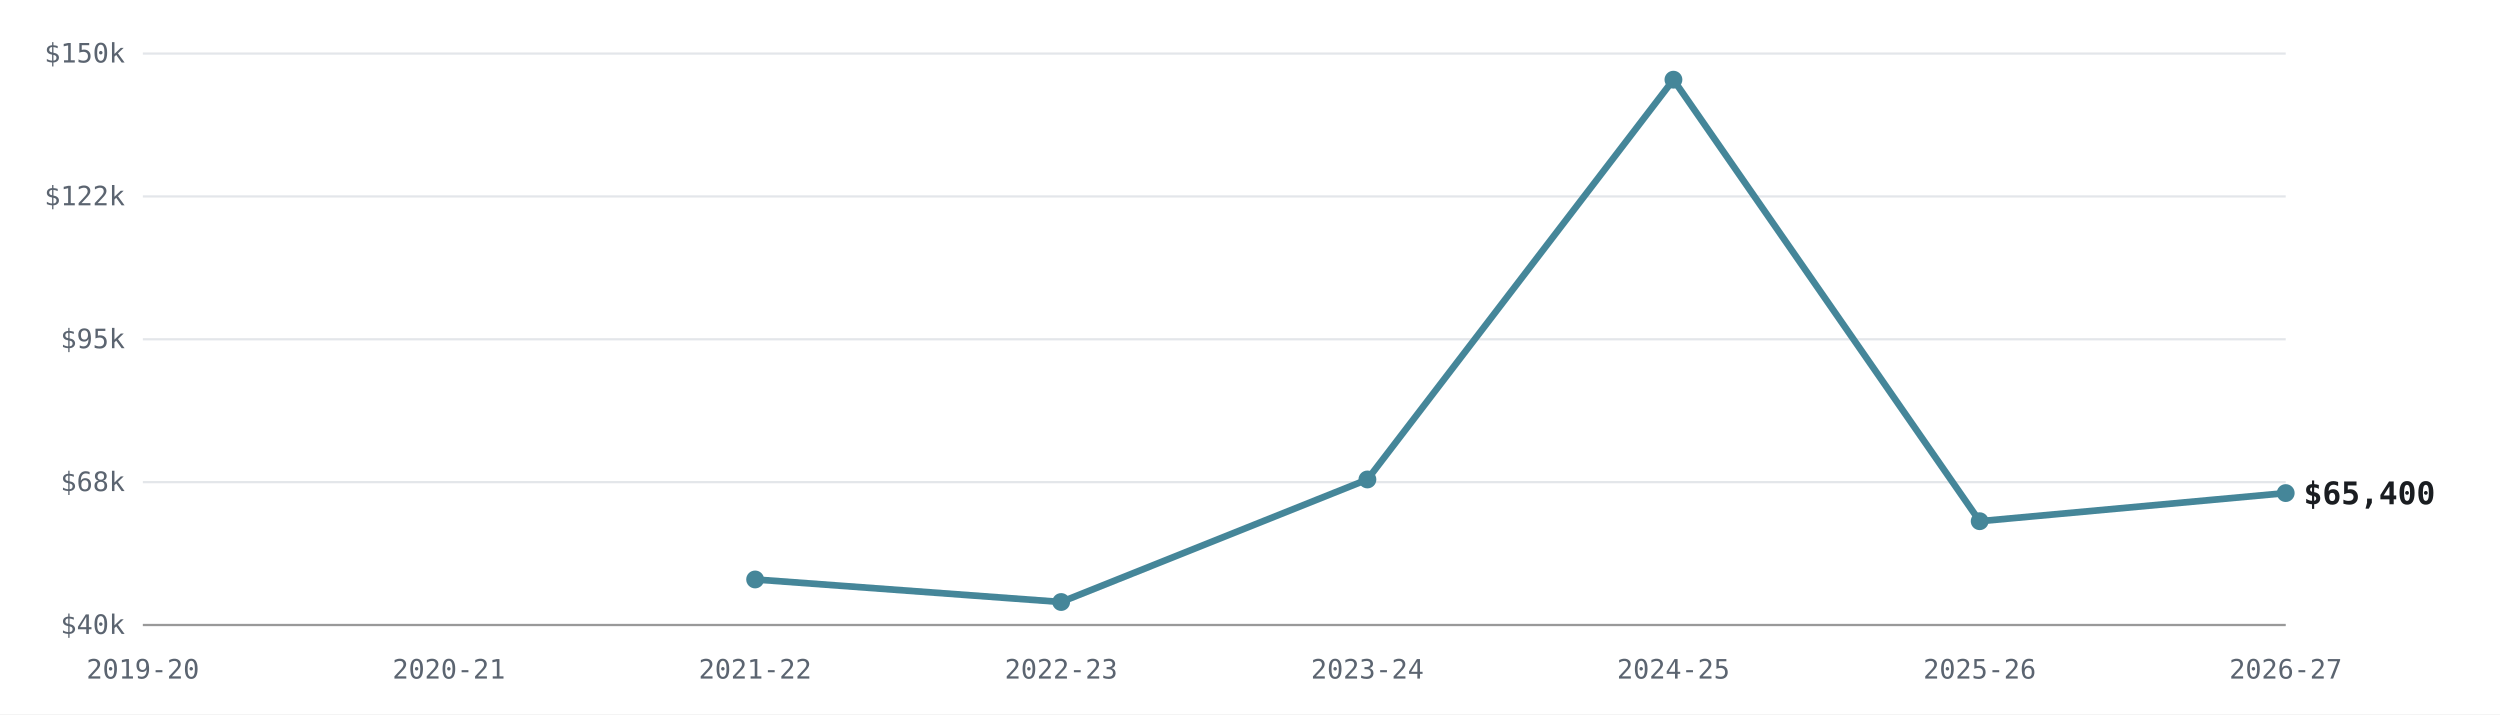
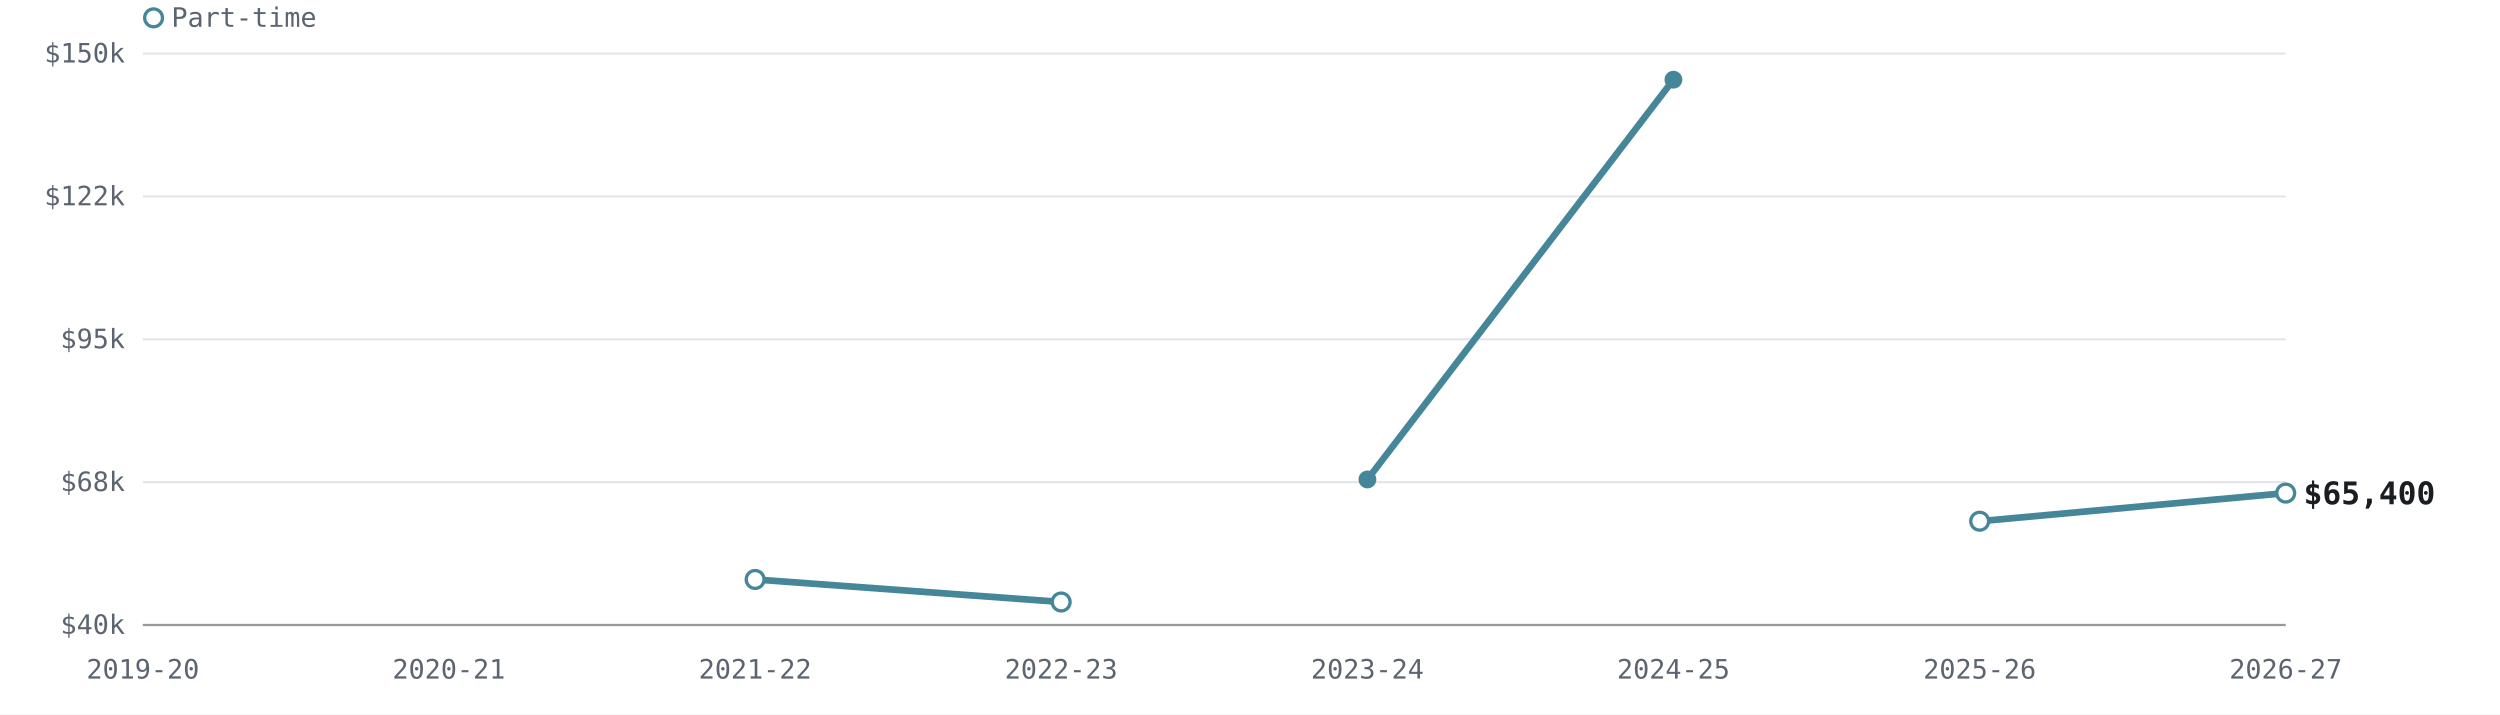
<svg xmlns="http://www.w3.org/2000/svg" width="1120" height="320" viewBox="0 0 1120 320" role="img">
  <rect width="1120" height="320" fill="#ffffff" />
  <style>text{font-family:"JetBrains Mono",ui-monospace,monospace;font-size:12px;fill:#5b6470}.v{fill:#1a1d21;font-size:14px;font-weight:700}</style>
  <line x1="64" x2="1024" y1="280.0" y2="280.0" stroke="#e3e6ea" />
  <text x="56" y="284.0" text-anchor="end">$40k</text>
  <line x1="64" x2="1024" y1="216.0" y2="216.0" stroke="#e3e6ea" />
  <text x="56" y="220.0" text-anchor="end">$68k</text>
  <line x1="64" x2="1024" y1="152.0" y2="152.0" stroke="#e3e6ea" />
  <text x="56" y="156.0" text-anchor="end">$95k</text>
  <line x1="64" x2="1024" y1="88.0" y2="88.0" stroke="#e3e6ea" />
  <text x="56" y="92.0" text-anchor="end">$122k</text>
  <line x1="64" x2="1024" y1="24.0" y2="24.0" stroke="#e3e6ea" />
  <text x="56" y="28.0" text-anchor="end">$150k</text>
  <line x1="64" x2="1024" y1="280" y2="280" stroke="#999999" />
  <text x="64.0" y="304" text-anchor="middle">2019-20</text>
  <text x="201.1" y="304" text-anchor="middle">2020-21</text>
  <text x="338.3" y="304" text-anchor="middle">2021-22</text>
  <text x="475.4" y="304" text-anchor="middle">2022-23</text>
  <text x="612.6" y="304" text-anchor="middle">2023-24</text>
  <text x="749.7" y="304" text-anchor="middle">2024-25</text>
  <text x="886.9" y="304" text-anchor="middle">2025-26</text>
  <text x="1024.0" y="304" text-anchor="middle">2026-27</text>
-   <polyline fill="none" stroke="#458699" stroke-width="3" points="338.3,259.6 475.4,269.7 612.6,214.8 749.7,35.7 886.9,233.5 1024.0,220.9" />
-   <circle cx="338.3" cy="259.6" r="4" fill="#458699" />
-   <circle cx="475.4" cy="269.7" r="4" fill="#458699" />
+   <polyline fill="none" stroke="#458699" stroke-width="3" points="338.3,259.6 475.4,269.7" />
+   <polyline fill="none" stroke="#458699" stroke-width="3" points="612.6,214.8 749.7,35.7" />
+   <polyline fill="none" stroke="#458699" stroke-width="3" points="886.9,233.5 1024.0,220.9" />
+   <circle cx="338.3" cy="259.6" r="4" fill="#fff" stroke="#458699" stroke-width="1.5" class="pt" data-fte="0.3" />
+   <circle cx="475.4" cy="269.7" r="4" fill="#fff" stroke="#458699" stroke-width="1.5" class="pt" data-fte="0.3" />
  <circle cx="612.6" cy="214.8" r="4" fill="#458699" />
  <circle cx="749.7" cy="35.7" r="4" fill="#458699" />
-   <circle cx="886.9" cy="233.5" r="4" fill="#458699" />
-   <circle cx="1024.0" cy="220.9" r="4" fill="#458699" />
+   <circle cx="886.9" cy="233.5" r="4" fill="#fff" stroke="#458699" stroke-width="1.5" class="pt" data-fte="0.4" />
+   <circle cx="1024.0" cy="220.9" r="4" fill="#fff" stroke="#458699" stroke-width="1.5" class="pt" data-fte="0.4" />
  <text class="v" x="1032.0" y="225.9">$65,400</text>
+   <circle class="key" cx="68.8" cy="8.0" r="4" fill="#fff" stroke="#458699" stroke-width="1.5" />
+   <text class="key" x="76.8" y="12.0">Part-time</text>
</svg>
